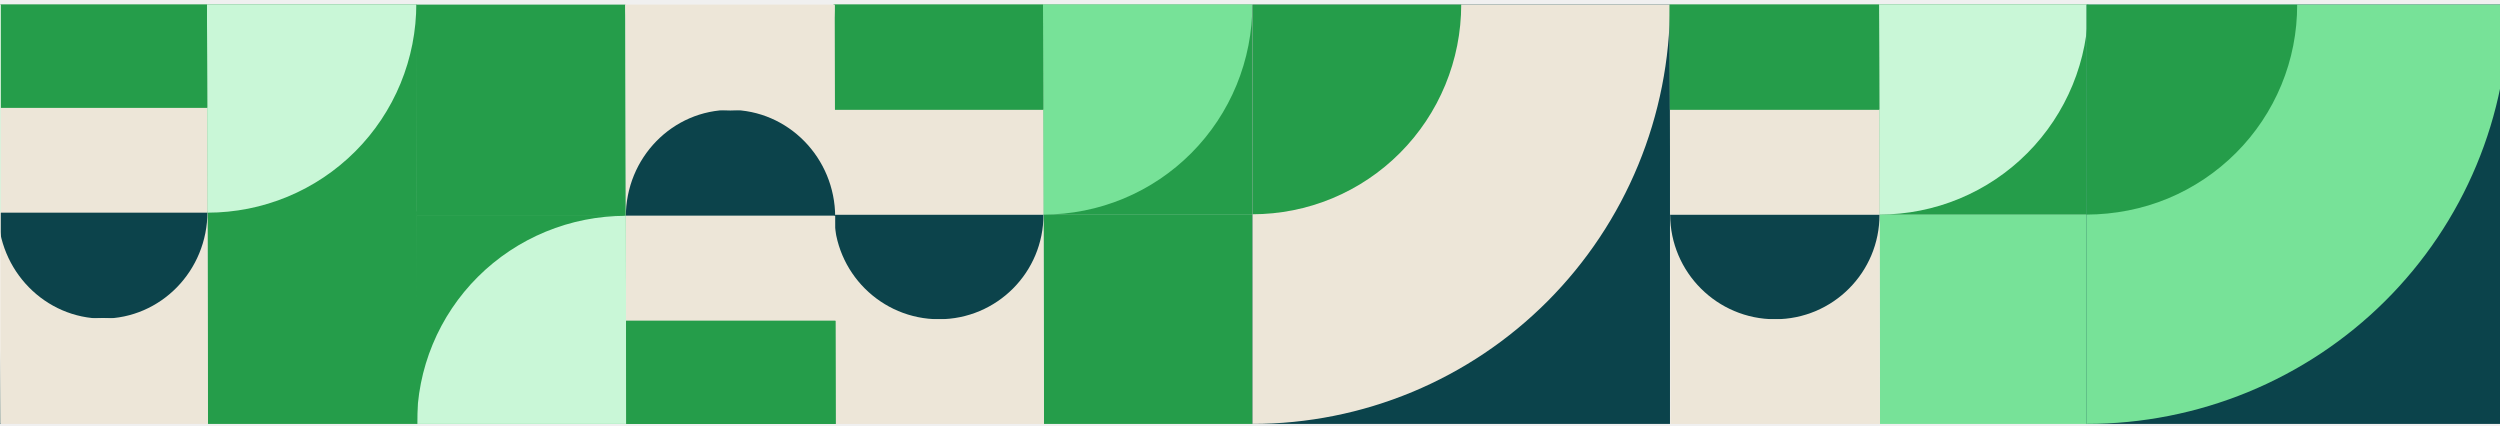
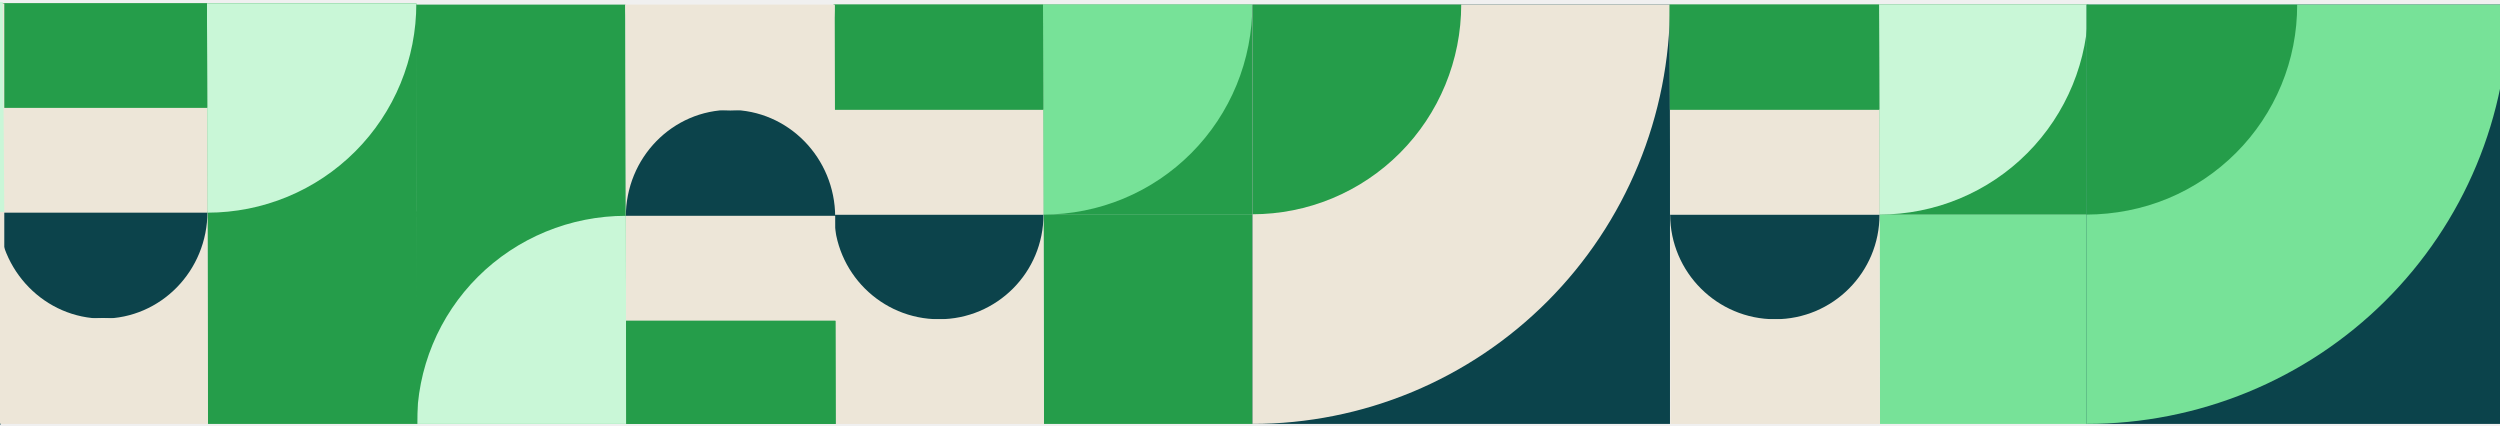
<svg xmlns="http://www.w3.org/2000/svg" width="1440" height="245" viewBox="0 0 1440 245" fill="none">
  <rect width="120.584" height="120.584" transform="matrix(0.00219698 0.999998 1 0 601.033 123.59)" fill="#259D4A" />
  <path d="M721.618 123.59L721.883 244.174L601.033 123.59H721.618Z" fill="#259D4A" />
  <rect width="120.584" height="120.584" transform="matrix(-0.00219698 -0.999998 -1 0 601.297 244.173)" fill="#EDE6D8" />
  <path d="M540.872 183.882C507.574 183.882 480.521 156.888 480.448 123.59H601.032C601.105 156.888 574.171 183.882 540.872 183.882Z" fill="#0C434B" />
  <path d="M540.872 183.882C507.574 183.882 480.639 210.876 480.713 244.174H601.297C601.224 210.876 574.171 183.882 540.872 183.882Z" fill="#EDE6D8" />
  <rect width="120.944" height="120.584" transform="matrix(0.00219698 0.999998 -1 0 721.348 2.63965)" fill="#259D4A" />
  <path d="M721.352 2.645C721.387 18.528 718.302 34.255 712.275 48.928C706.247 63.602 697.394 76.935 686.221 88.165C675.049 99.396 661.775 108.305 647.159 114.383C632.542 120.461 616.869 123.589 601.033 123.589L600.768 2.645H721.352Z" fill="#77E298" />
  <rect width="120.95" height="120.584" transform="matrix(0.00219698 0.999998 -1 0 600.764 2.63867)" fill="#EDE6D8" />
  <rect width="60.475" height="120.584" transform="matrix(0.00219698 0.999998 -1 0 600.764 2.63867)" fill="#259D4A" />
  <rect width="60.475" height="120.584" transform="matrix(0.00219698 0.999998 -1 0 600.764 2.63867)" fill="#259D4A" />
  <rect x="961.908" y="244.174" width="240.497" height="241.532" transform="rotate(180 961.908 244.174)" fill="#0B434B" />
  <path d="M721.411 244.173C752.994 244.173 784.267 237.926 813.446 225.788C842.624 213.65 869.136 195.859 891.468 173.43C913.801 151.002 931.515 124.376 943.601 95.072C955.688 65.768 961.908 34.36 961.908 2.642L721.411 2.642V244.173Z" fill="#EDE6D8" />
  <path d="M721.41 123.41C737.201 123.41 752.838 120.287 767.427 114.218C782.016 108.149 795.272 99.253 806.438 88.039C817.604 76.825 826.462 63.512 832.505 48.86C838.548 34.208 841.658 18.504 841.658 2.645L721.41 2.645V123.41Z" fill="#259D4A" />
  <rect width="120.584" height="120.584" transform="matrix(0.00219698 0.999998 1 0 1082.59 123.59)" fill="#77E298" />
  <path d="M1203.18 123.59L1203.44 244.174L1082.59 123.59H1203.18Z" fill="#77E298" />
  <rect width="120.584" height="120.584" transform="matrix(-0.00219698 -0.999998 -1 0 1082.86 244.174)" fill="#EDE6D8" />
  <path d="M1022.43 183.882C989.13 183.882 962.077 156.888 962.004 123.59H1082.59C1082.66 156.888 1055.73 183.882 1022.43 183.882Z" fill="#0C434B" />
  <path d="M1022.43 183.882C989.13 183.882 962.196 210.876 962.269 244.174H1082.85C1082.78 210.876 1055.73 183.882 1022.43 183.882Z" fill="#EDE6D8" />
  <rect width="120.947" height="120.584" transform="matrix(0.00219698 0.999998 -1 0 1202.91 2.6416)" fill="#259D4A" />
  <path d="M1202.91 2.643C1202.94 18.526 1199.86 34.253 1193.83 48.927C1187.8 63.601 1178.95 76.934 1167.78 88.165C1156.61 99.396 1143.33 108.305 1128.72 114.383C1114.1 120.461 1098.43 123.59 1082.59 123.59L1082.32 2.643H1202.91Z" fill="#C9F7D7" />
  <rect width="120.95" height="120.584" transform="matrix(0.00219698 0.999998 -1 0 1082.32 2.63965)" fill="#EDE6D8" />
  <rect width="60.475" height="120.584" transform="matrix(0.00219698 0.999998 -1 0 1082.32 2.63965)" fill="#259D4A" />
  <rect width="60.475" height="120.584" transform="matrix(0.00219698 0.999998 -1 0 1082.32 2.63965)" fill="#259D4A" />
-   <g clip-path="url(#clip0_1073_8440)">
+   <g clipPath="url(#clip0_1073_8440)">
    <rect width="122.277" height="120.584" transform="matrix(-0.00219698 -0.999998 -1 0 360.484 124.918)" fill="#259D4A" />
    <path d="M239.9 124.918L239.631 2.641L360.484 124.918H239.9Z" fill="#259D4A" />
    <rect width="121.31" height="120.584" transform="matrix(0.00219698 0.999998 1 0 360.215 2.6416)" fill="#EDE6D8" />
    <path d="M420.641 63.296C453.94 63.296 480.994 90.885 481.069 124.917H360.485C360.41 90.885 387.343 63.296 420.641 63.296Z" fill="#0C434B" />
    <path d="M420.641 63.658C453.94 63.658 480.874 36.502 480.8 3.004H360.216C360.289 36.502 387.343 63.658 420.641 63.658Z" fill="#EDE6D8" />
  </g>
  <rect width="119.859" height="120.584" transform="matrix(-0.00219698 -0.999998 1 0 240.161 244.175)" fill="#259D4A" />
  <path d="M240.163 244.175C240.129 228.434 243.213 212.848 249.241 198.306C255.269 183.764 264.123 170.55 275.295 159.42C286.468 148.29 299.742 139.461 314.359 133.437C328.975 127.414 344.649 124.313 360.484 124.313L360.748 244.175H240.163Z" fill="#C9F7D7" />
  <rect width="119.862" height="120.584" transform="matrix(-0.00219698 -0.999998 1 0 360.748 244.175)" fill="#EDE6D8" />
  <rect width="59.387" height="120.584" transform="matrix(-0.00219698 -0.999998 1 0 360.752 244.175)" fill="#259D4A" />
  <rect width="59.387" height="120.584" transform="matrix(-0.00219698 -0.999998 1 0 360.748 244.175)" fill="#259D4A" />
  <rect width="122.277" height="120.584" transform="matrix(0.00219698 0.999998 1 0 119.475 121.897)" fill="#259D4A" />
  <path d="M240.059 121.897L240.328 244.174L119.475 121.897H240.059Z" fill="#259D4A" />
  <rect width="121.31" height="120.584" transform="matrix(-0.00219698 -0.999998 -1 0 119.743 244.174)" fill="#EDE6D8" />
  <path d="M59.315 183.52C26.016 183.52 -1.038 155.931 -1.113 121.898H119.472C119.546 155.931 92.613 183.52 59.315 183.52Z" fill="#0C434B" />
  <path d="M59.315 183.157C26.016 183.157 -0.918 210.313 -0.844 243.812H119.74C119.667 210.313 92.613 183.157 59.315 183.157Z" fill="#EDE6D8" />
-   <g clip-path="url(#clip1_1073_8440)">
+   <g clipPath="url(#clip1_1073_8440)">
    <rect width="120.584" height="120.584" transform="matrix(0.00219698 0.999998 -1 0 239.792 1.91504)" fill="#259D4A" />
    <path d="M239.795 1.918C239.83 17.753 236.745 33.433 230.718 48.063C224.69 62.693 215.837 75.986 204.664 87.184C193.491 98.381 180.218 107.263 165.601 113.323C150.984 119.383 135.311 122.502 119.476 122.502L119.211 1.918H239.795Z" fill="#C9F7D7" />
    <rect width="120.587" height="120.584" transform="matrix(0.00219698 0.999998 -1 0 119.204 1.91504)" fill="#EDE6D8" />
    <rect width="60.112" height="120.584" transform="matrix(0.00219698 0.999998 -1 0 119.204 1.91504)" fill="#259D4A" />
    <rect width="60.112" height="120.584" transform="matrix(0.00219698 0.999998 -1 0 119.207 1.91504)" fill="#259D4A" />
  </g>
  <rect x="1444.98" y="244.175" width="243.042" height="241.533" transform="rotate(180 1444.98 244.175)" fill="#0B434B" />
  <path d="M1201.93 244.175C1233.85 244.175 1265.45 237.928 1294.94 225.79C1324.43 213.652 1351.22 195.86 1373.79 173.432C1396.36 151.004 1414.26 124.377 1426.47 95.073C1438.69 65.769 1444.97 34.361 1444.97 2.643L1201.93 2.643L1201.93 244.175Z" fill="#77E298" />
  <path d="M1201.91 123.604C1217.83 123.55 1234 120.437 1248.69 114.331C1263.38 108.225 1276.71 99.304 1287.93 88.076C1299.16 76.848 1308.04 63.534 1314.08 48.893C1320.13 34.253 1323.21 18.572 1323.16 2.748L1201.91 2.765L1201.91 123.604Z" fill="#259D4A" />
-   <g clip-path="url(#clip2_1073_8440)">
+   <g clipPath="url(#clip2_1073_8440)">
    <rect width="240.023" height="241.533" transform="matrix(-1 0 0 1 0.305664 2.64062)" fill="white" />
    <rect width="242.006" height="242.006" transform="matrix(0.999975 -0.00709266 -0.00709266 -0.999975 -241.693 246.358)" fill="#0B434B" />
    <path d="M2.469 243.996C-29.311 243.996 -60.781 237.736 -90.143 225.574C-119.504 213.412 -146.183 195.586 -168.655 173.114C-191.127 150.641 -208.954 123.963 -221.115 94.601C-233.277 65.24 -239.537 33.77 -239.537 1.989L2.469 1.989L2.469 243.996Z" fill="#EDE6D8" />
    <path d="M2.469 122.134C-13.421 122.247 -29.178 119.229 -43.901 113.252C-58.625 107.275 -72.027 98.457 -83.343 87.301C-94.658 76.145 -103.666 62.869 -109.851 48.232C-116.036 33.594 -119.277 17.882 -119.39 1.992L1.611 1.134L2.469 122.134Z" fill="#C9F6D7" />
  </g>
  <defs>
    <clipPath id="clip0_1073_8440">
      <rect width="241.17" height="121.672" fill="white" transform="matrix(1 0 0.00219698 0.999998 239.631 2.6416)" />
    </clipPath>
    <clipPath id="clip1_1073_8440">
      <rect width="250.081" height="119.861" fill="white" transform="matrix(-1 0 -0.00219698 -0.999998 240.06 122.502)" />
    </clipPath>
    <clipPath id="clip2_1073_8440">
      <rect width="240.023" height="241.533" fill="white" transform="matrix(-1 0 0 1 0.305664 2.64062)" />
    </clipPath>
  </defs>
</svg>
